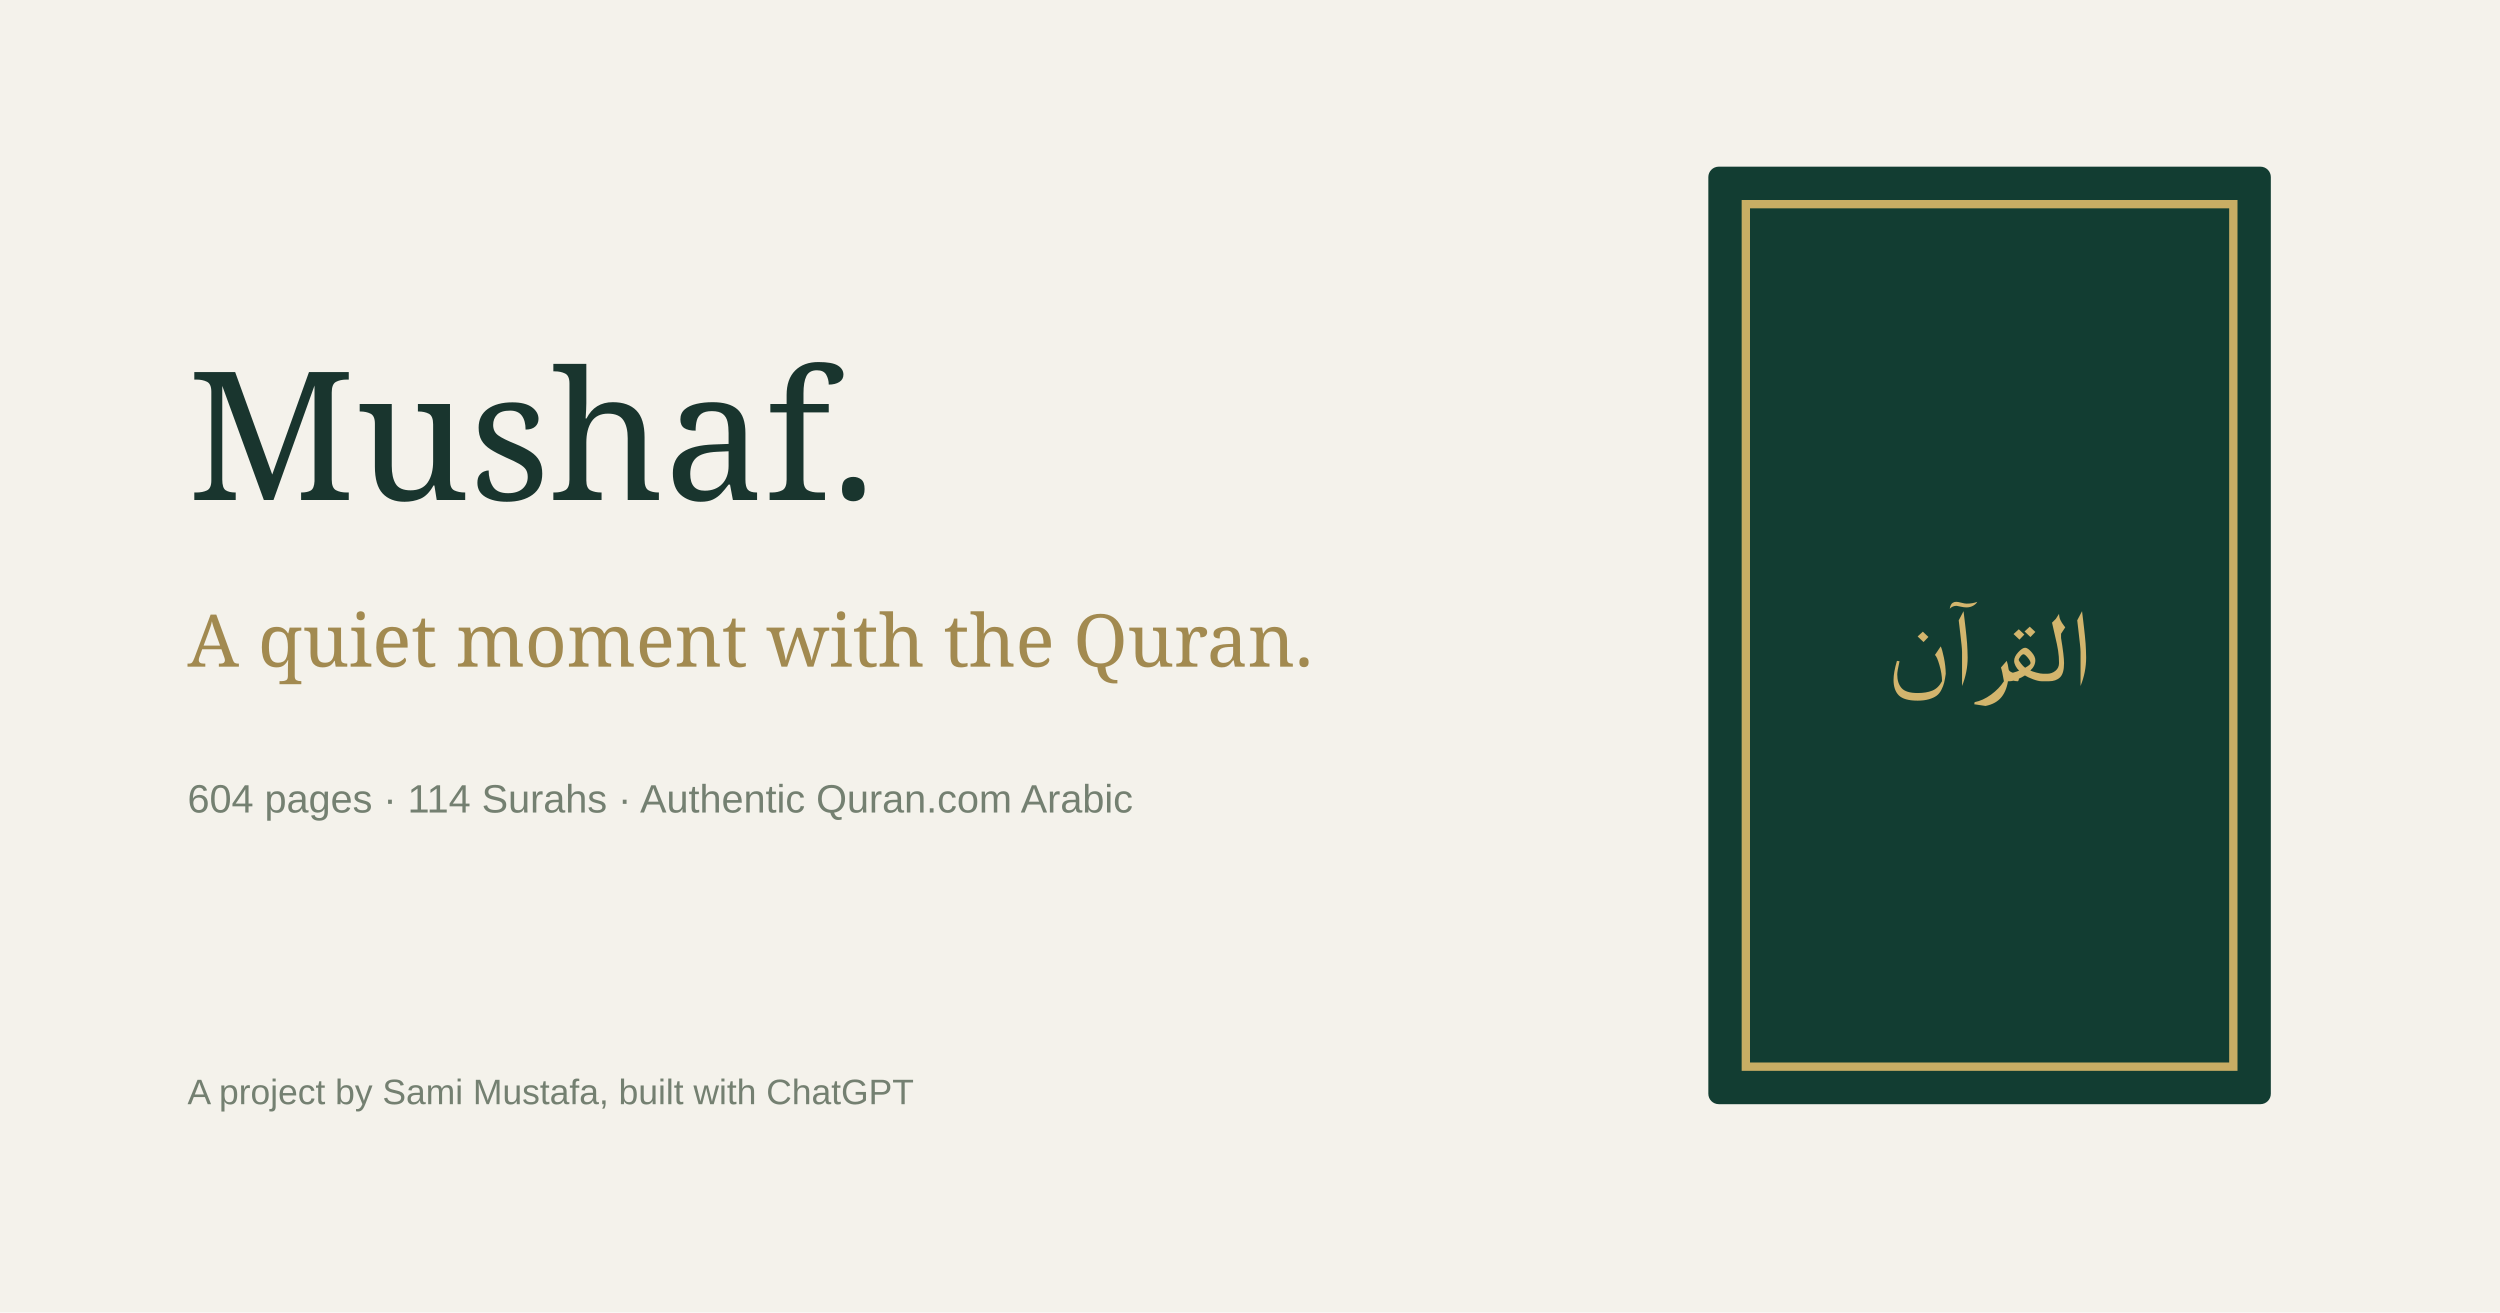
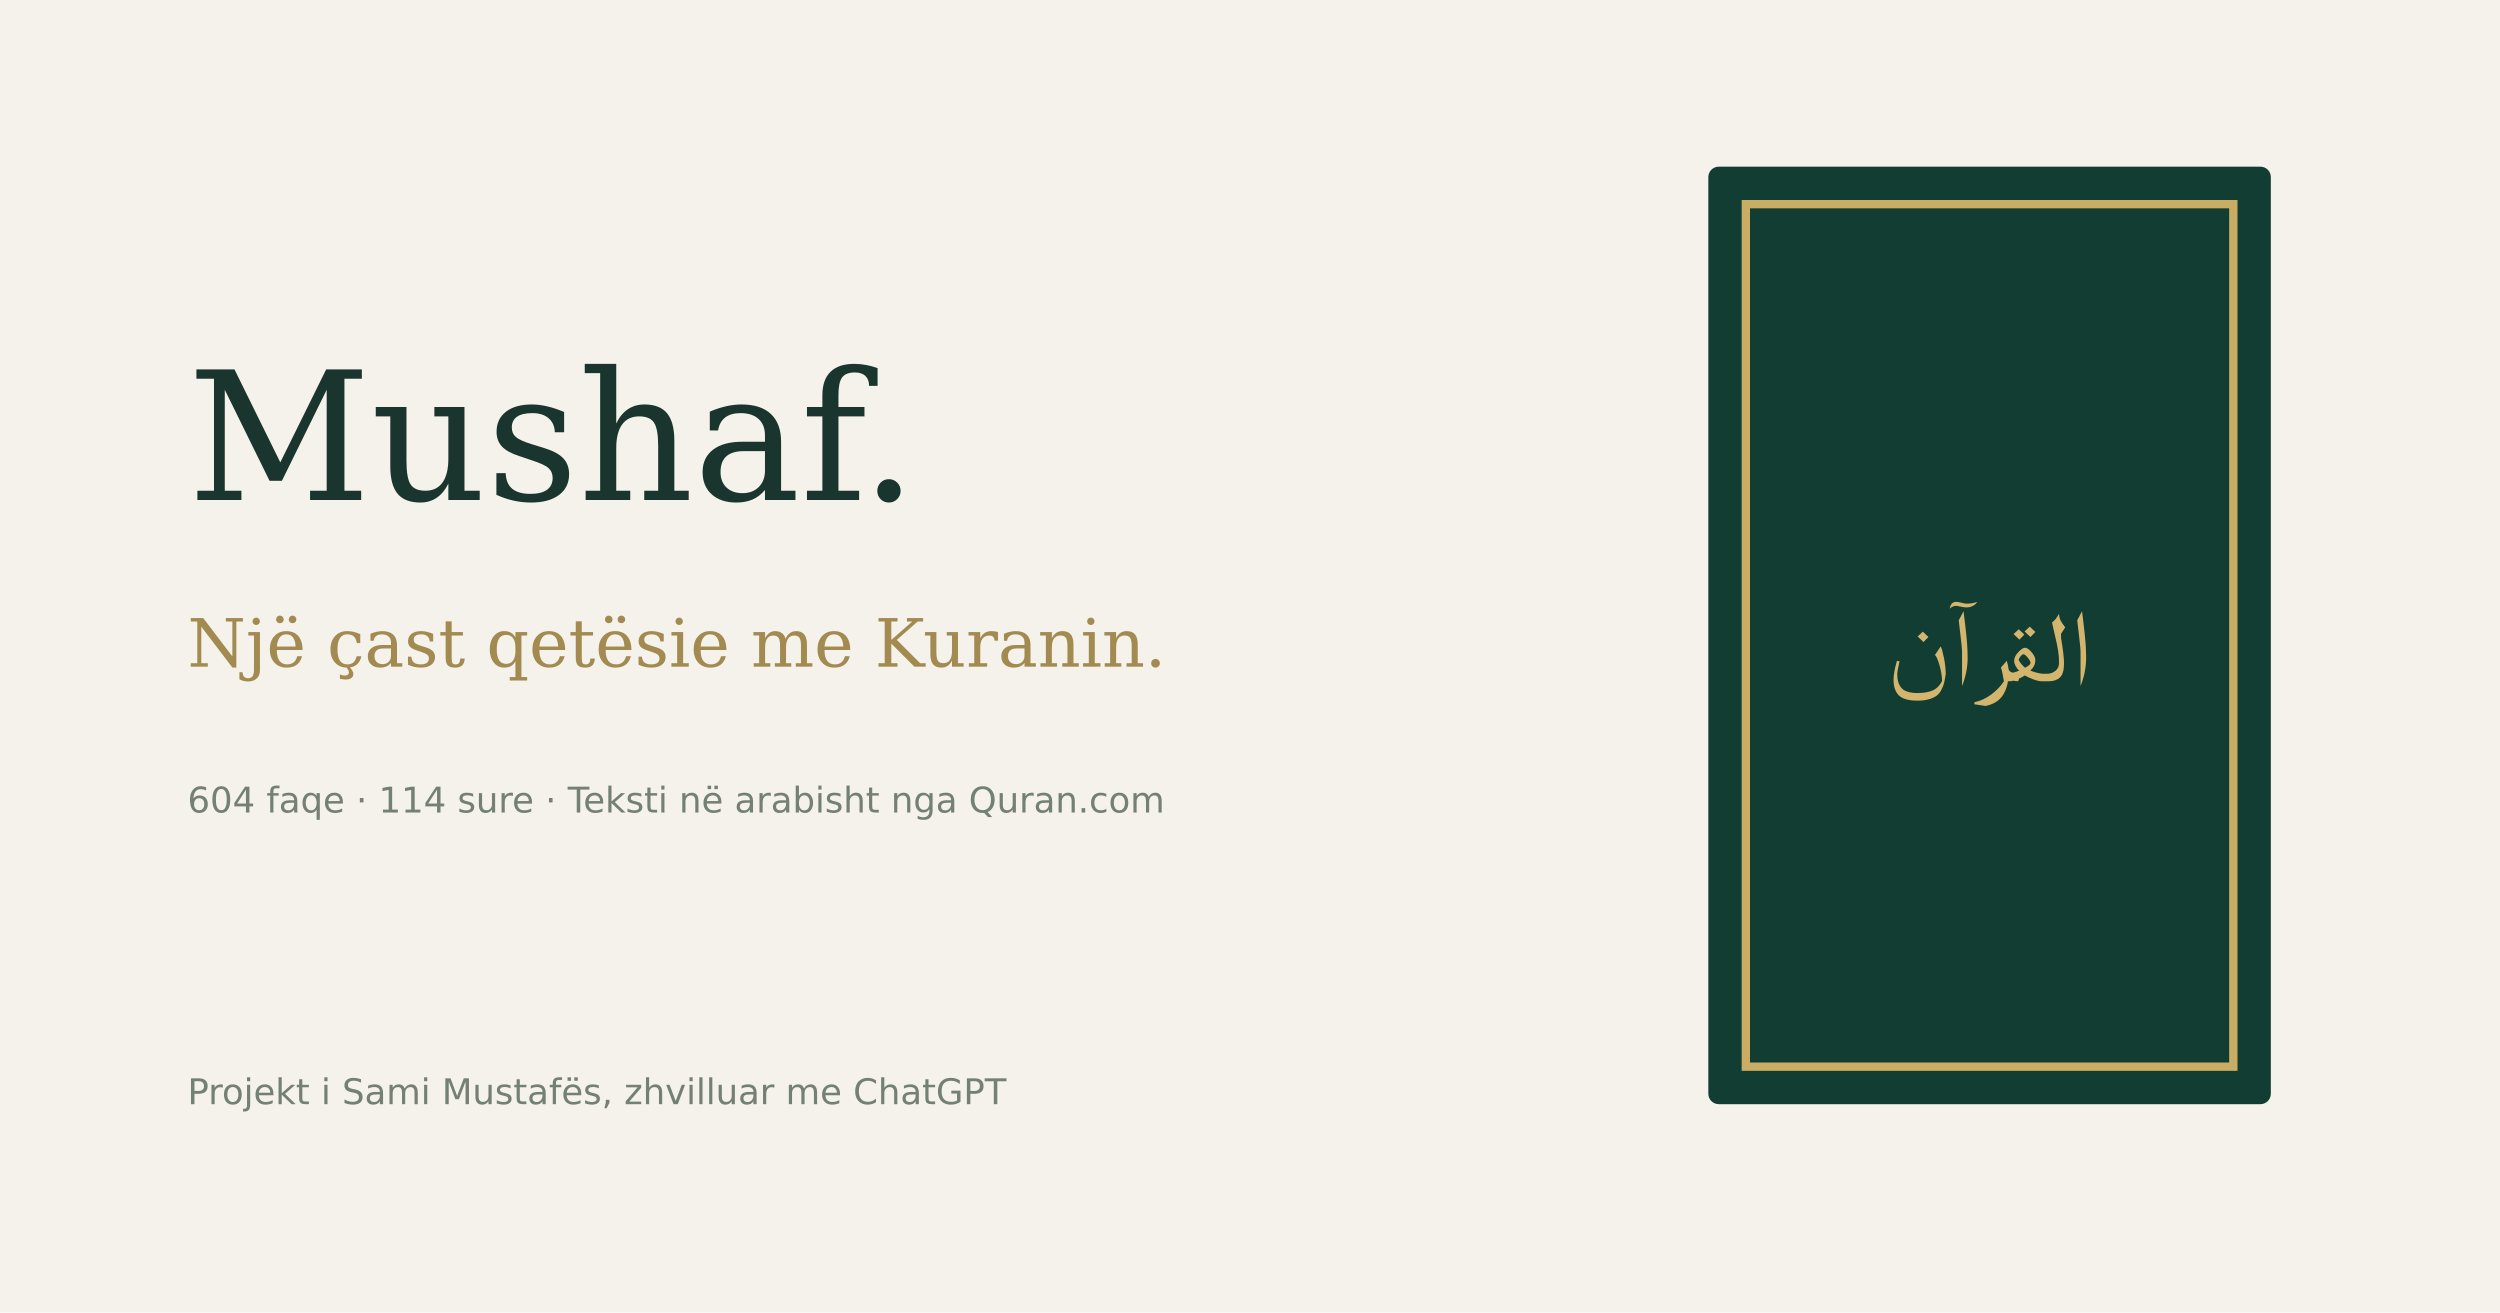
<svg xmlns="http://www.w3.org/2000/svg" width="1200" height="630">
  <rect width="1200" height="630" fill="#f4f2eb" />
  <rect x="820" y="80" width="270" height="450" rx="5" fill="#123d32" />
  <rect x="838" y="98" width="234" height="414" fill="none" stroke="#c9ad64" stroke-width="4" />
-   <text x="90" y="240" font-family="Georgia" font-size="86" fill="#19352e">Mushaf.</text>
-   <text x="90" y="320" font-family="Georgia" font-size="35" fill="#a28a50">A quiet moment with the Quran.</text>
-   <text x="90" y="390" font-family="Arial" font-size="19" fill="#748071">604 pages · 114 Surahs · Authentic Quran.com Arabic</text>
-   <text x="90" y="530" font-family="Arial" font-size="17" fill="#748071">A project by Sami Mustafa, built with ChatGPT</text>
+   <text x="90" y="240" font-family="DejaVu Serif" font-size="86" fill="#19352e">Mushaf.</text>
+   <text x="90" y="320" font-family="DejaVu Serif" font-size="32" fill="#a28a50">Një çast qetësie me Kuranin.</text>
+   <text x="90" y="390" font-family="DejaVu Sans" font-size="17" fill="#748071">604 faqe · 114 sure · Teksti në arabisht nga Quran.com</text>
+   <text x="90" y="530" font-family="DejaVu Sans" font-size="17" fill="#748071">Projekt i Sami Mustafës, zhvilluar me ChatGPT</text>
  <text x="955" y="327" text-anchor="middle" font-family="serif" font-size="48" fill="#d3b56d">القرآن</text>
</svg>
